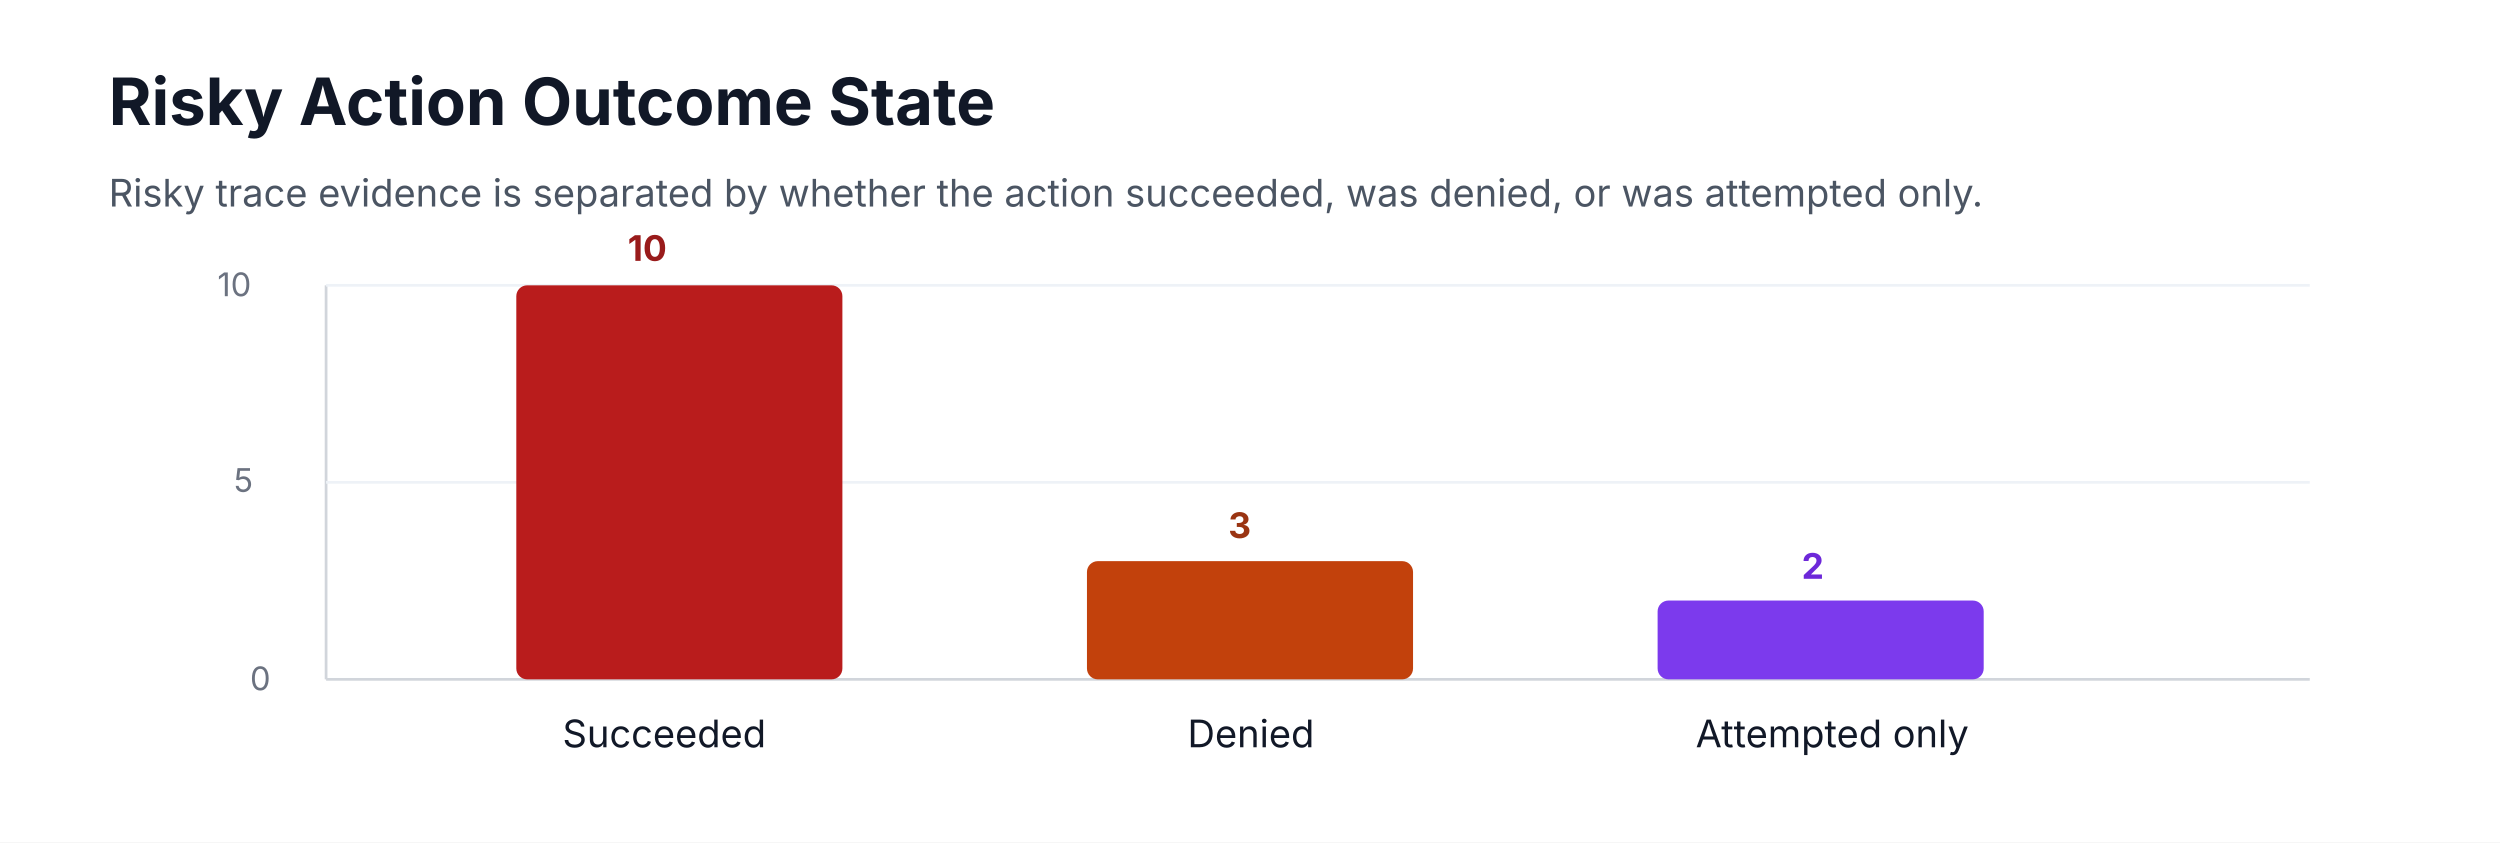
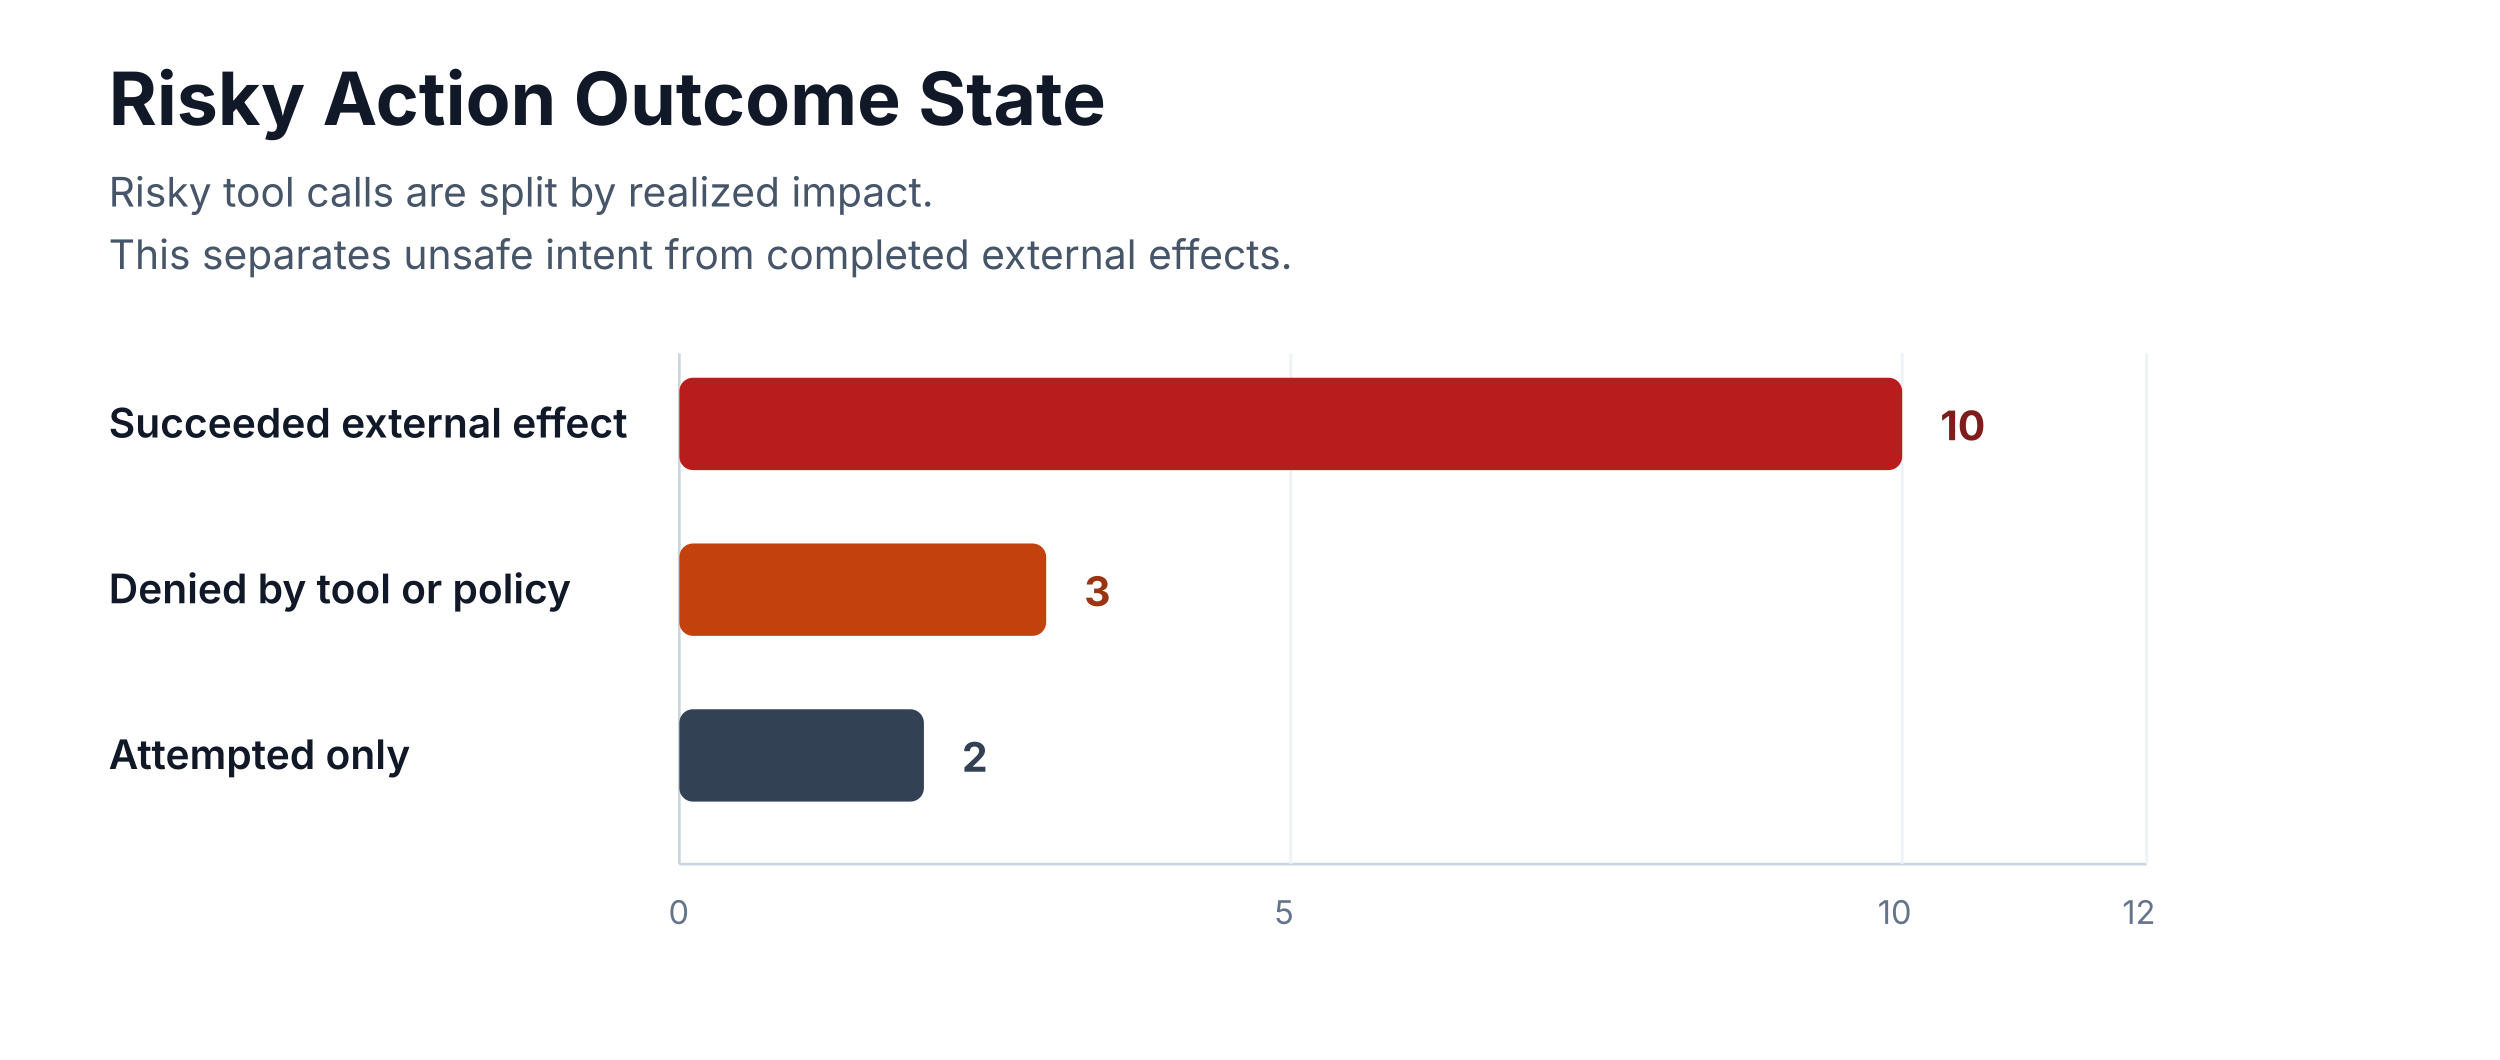
- <svg xmlns="http://www.w3.org/2000/svg" width="920" height="310" viewBox="0 0 920 310" role="img" aria-labelledby="title desc">
-   <rect width="920" height="310" fill="#ffffff" />
-   <text x="40" y="46" fill="#111827" font-family="Inter, Arial, sans-serif" font-size="24" font-weight="700">Risky Action Outcome State</text>
-   <text x="40" y="76" fill="#4b5563" font-family="Inter, Arial, sans-serif" font-size="14">Risky trace evidence is separated by whether the action succeeded, was denied, or was attempted only.</text>
-   <line x1="120" y1="250" x2="850" y2="250" stroke="#d1d5db" stroke-width="1" />
-   <line x1="120" y1="105" x2="120" y2="250" stroke="#d1d5db" stroke-width="1" />
-   <text x="92" y="254" fill="#6b7280" font-family="Inter, Arial, sans-serif" font-size="12">0</text>
-   <text x="86" y="181" fill="#6b7280" font-family="Inter, Arial, sans-serif" font-size="12">5</text>
-   <text x="80" y="109" fill="#6b7280" font-family="Inter, Arial, sans-serif" font-size="12">10</text>
-   <line x1="120" y1="177.5" x2="850" y2="177.5" stroke="#eef2f7" stroke-width="1" />
-   <line x1="120" y1="105" x2="850" y2="105" stroke="#eef2f7" stroke-width="1" />
-   <rect x="190" y="105" width="120" height="145" rx="4" fill="#b91c1c" />
-   <rect x="400" y="206.5" width="120" height="43.5" rx="4" fill="#c2410c" />
-   <rect x="610" y="221" width="120" height="29" rx="4" fill="#7c3aed" />
-   <text x="231" y="96" fill="#991b1b" font-family="Inter, Arial, sans-serif" font-size="13" font-weight="700">10</text>
-   <text x="452" y="198" fill="#9a3412" font-family="Inter, Arial, sans-serif" font-size="13" font-weight="700">3</text>
-   <text x="663" y="213" fill="#6d28d9" font-family="Inter, Arial, sans-serif" font-size="13" font-weight="700">2</text>
-   <text x="207" y="275" fill="#111827" font-family="Inter, Arial, sans-serif" font-size="14">Succeeded</text>
-   <text x="437" y="275" fill="#111827" font-family="Inter, Arial, sans-serif" font-size="14">Denied</text>
-   <text x="624" y="275" fill="#111827" font-family="Inter, Arial, sans-serif" font-size="14">Attempted only</text>
+ <svg xmlns="http://www.w3.org/2000/svg" width="920" height="390" viewBox="0 0 920 390" role="img" aria-labelledby="title desc">
+   <rect width="920" height="390" fill="#ffffff" />
+   <text x="40" y="46" fill="#111827" font-family="Inter, Arial, sans-serif" font-size="27" font-weight="700">Risky Action Outcome State</text>
+   <text x="40" y="76" fill="#475569" font-family="Inter, Arial, sans-serif" font-size="15">Risky tool calls are split by realized impact.</text>
+   <text x="40" y="99" fill="#475569" font-family="Inter, Arial, sans-serif" font-size="15">This separates unsafe intent from completed external effects.</text>
+   <line x1="250" y1="318" x2="790" y2="318" stroke="#cbd5e1" stroke-width="1" />
+   <line x1="250" y1="130" x2="250" y2="318" stroke="#cbd5e1" stroke-width="1" />
+   <line x1="475" y1="130" x2="475" y2="318" stroke="#edf2f7" stroke-width="1" />
+   <line x1="700" y1="130" x2="700" y2="318" stroke="#edf2f7" stroke-width="1" />
+   <line x1="790" y1="130" x2="790" y2="318" stroke="#edf2f7" stroke-width="1" />
+   <text x="246" y="340" fill="#64748b" font-family="Inter, Arial, sans-serif" font-size="12">0</text>
+   <text x="469" y="340" fill="#64748b" font-family="Inter, Arial, sans-serif" font-size="12">5</text>
+   <text x="691" y="340" fill="#64748b" font-family="Inter, Arial, sans-serif" font-size="12">10</text>
+   <text x="781" y="340" fill="#64748b" font-family="Inter, Arial, sans-serif" font-size="12">12</text>
+   <text x="40" y="161" fill="#111827" font-family="Inter, Arial, sans-serif" font-size="15" font-weight="600">Succeeded external effect</text>
+   <text x="40" y="222" fill="#111827" font-family="Inter, Arial, sans-serif" font-size="15" font-weight="600">Denied by tool or policy</text>
+   <text x="40" y="283" fill="#111827" font-family="Inter, Arial, sans-serif" font-size="15" font-weight="600">Attempted only</text>
+   <rect x="250" y="139" width="450" height="34" rx="5" fill="#b91c1c" />
+   <rect x="250" y="200" width="135" height="34" rx="5" fill="#c2410c" />
+   <rect x="250" y="261" width="90" height="34" rx="5" fill="#334155" />
+   <text x="714" y="162" fill="#7f1d1d" font-family="Inter, Arial, sans-serif" font-size="15" font-weight="700">10</text>
+   <text x="399" y="223" fill="#9a3412" font-family="Inter, Arial, sans-serif" font-size="15" font-weight="700">3</text>
+   <text x="354" y="284" fill="#334155" font-family="Inter, Arial, sans-serif" font-size="15" font-weight="700">2</text>
</svg>
